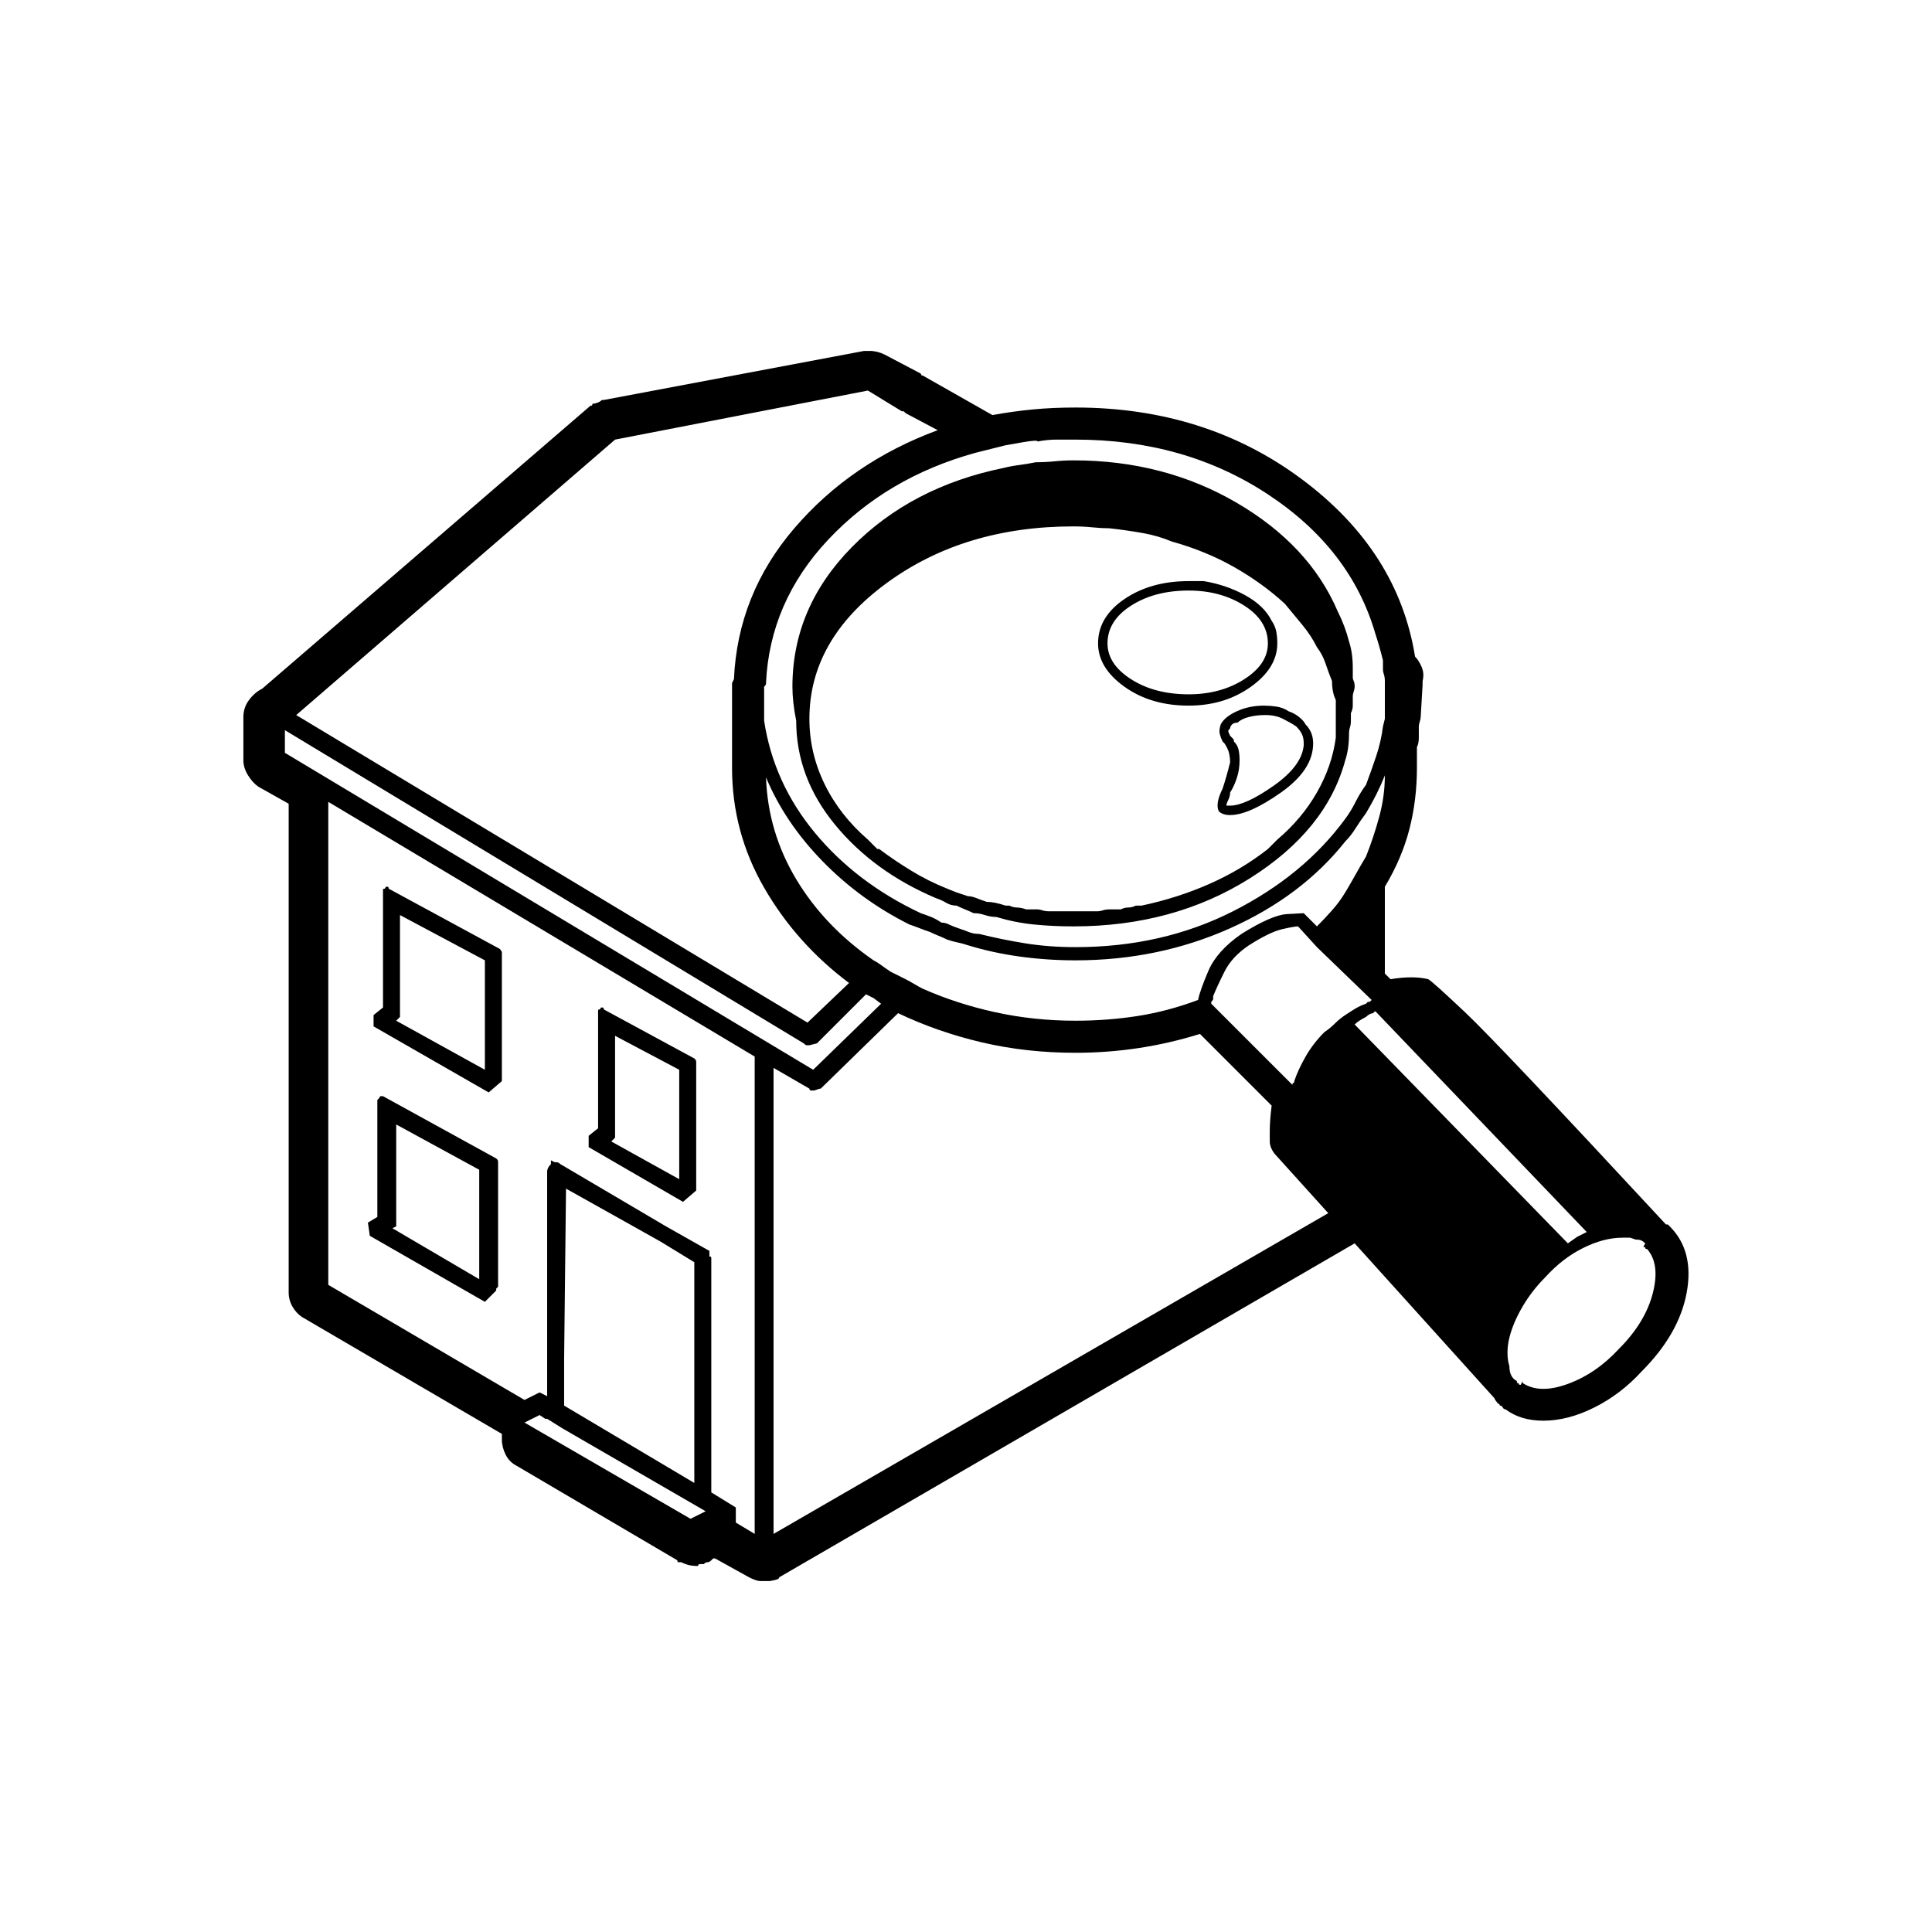
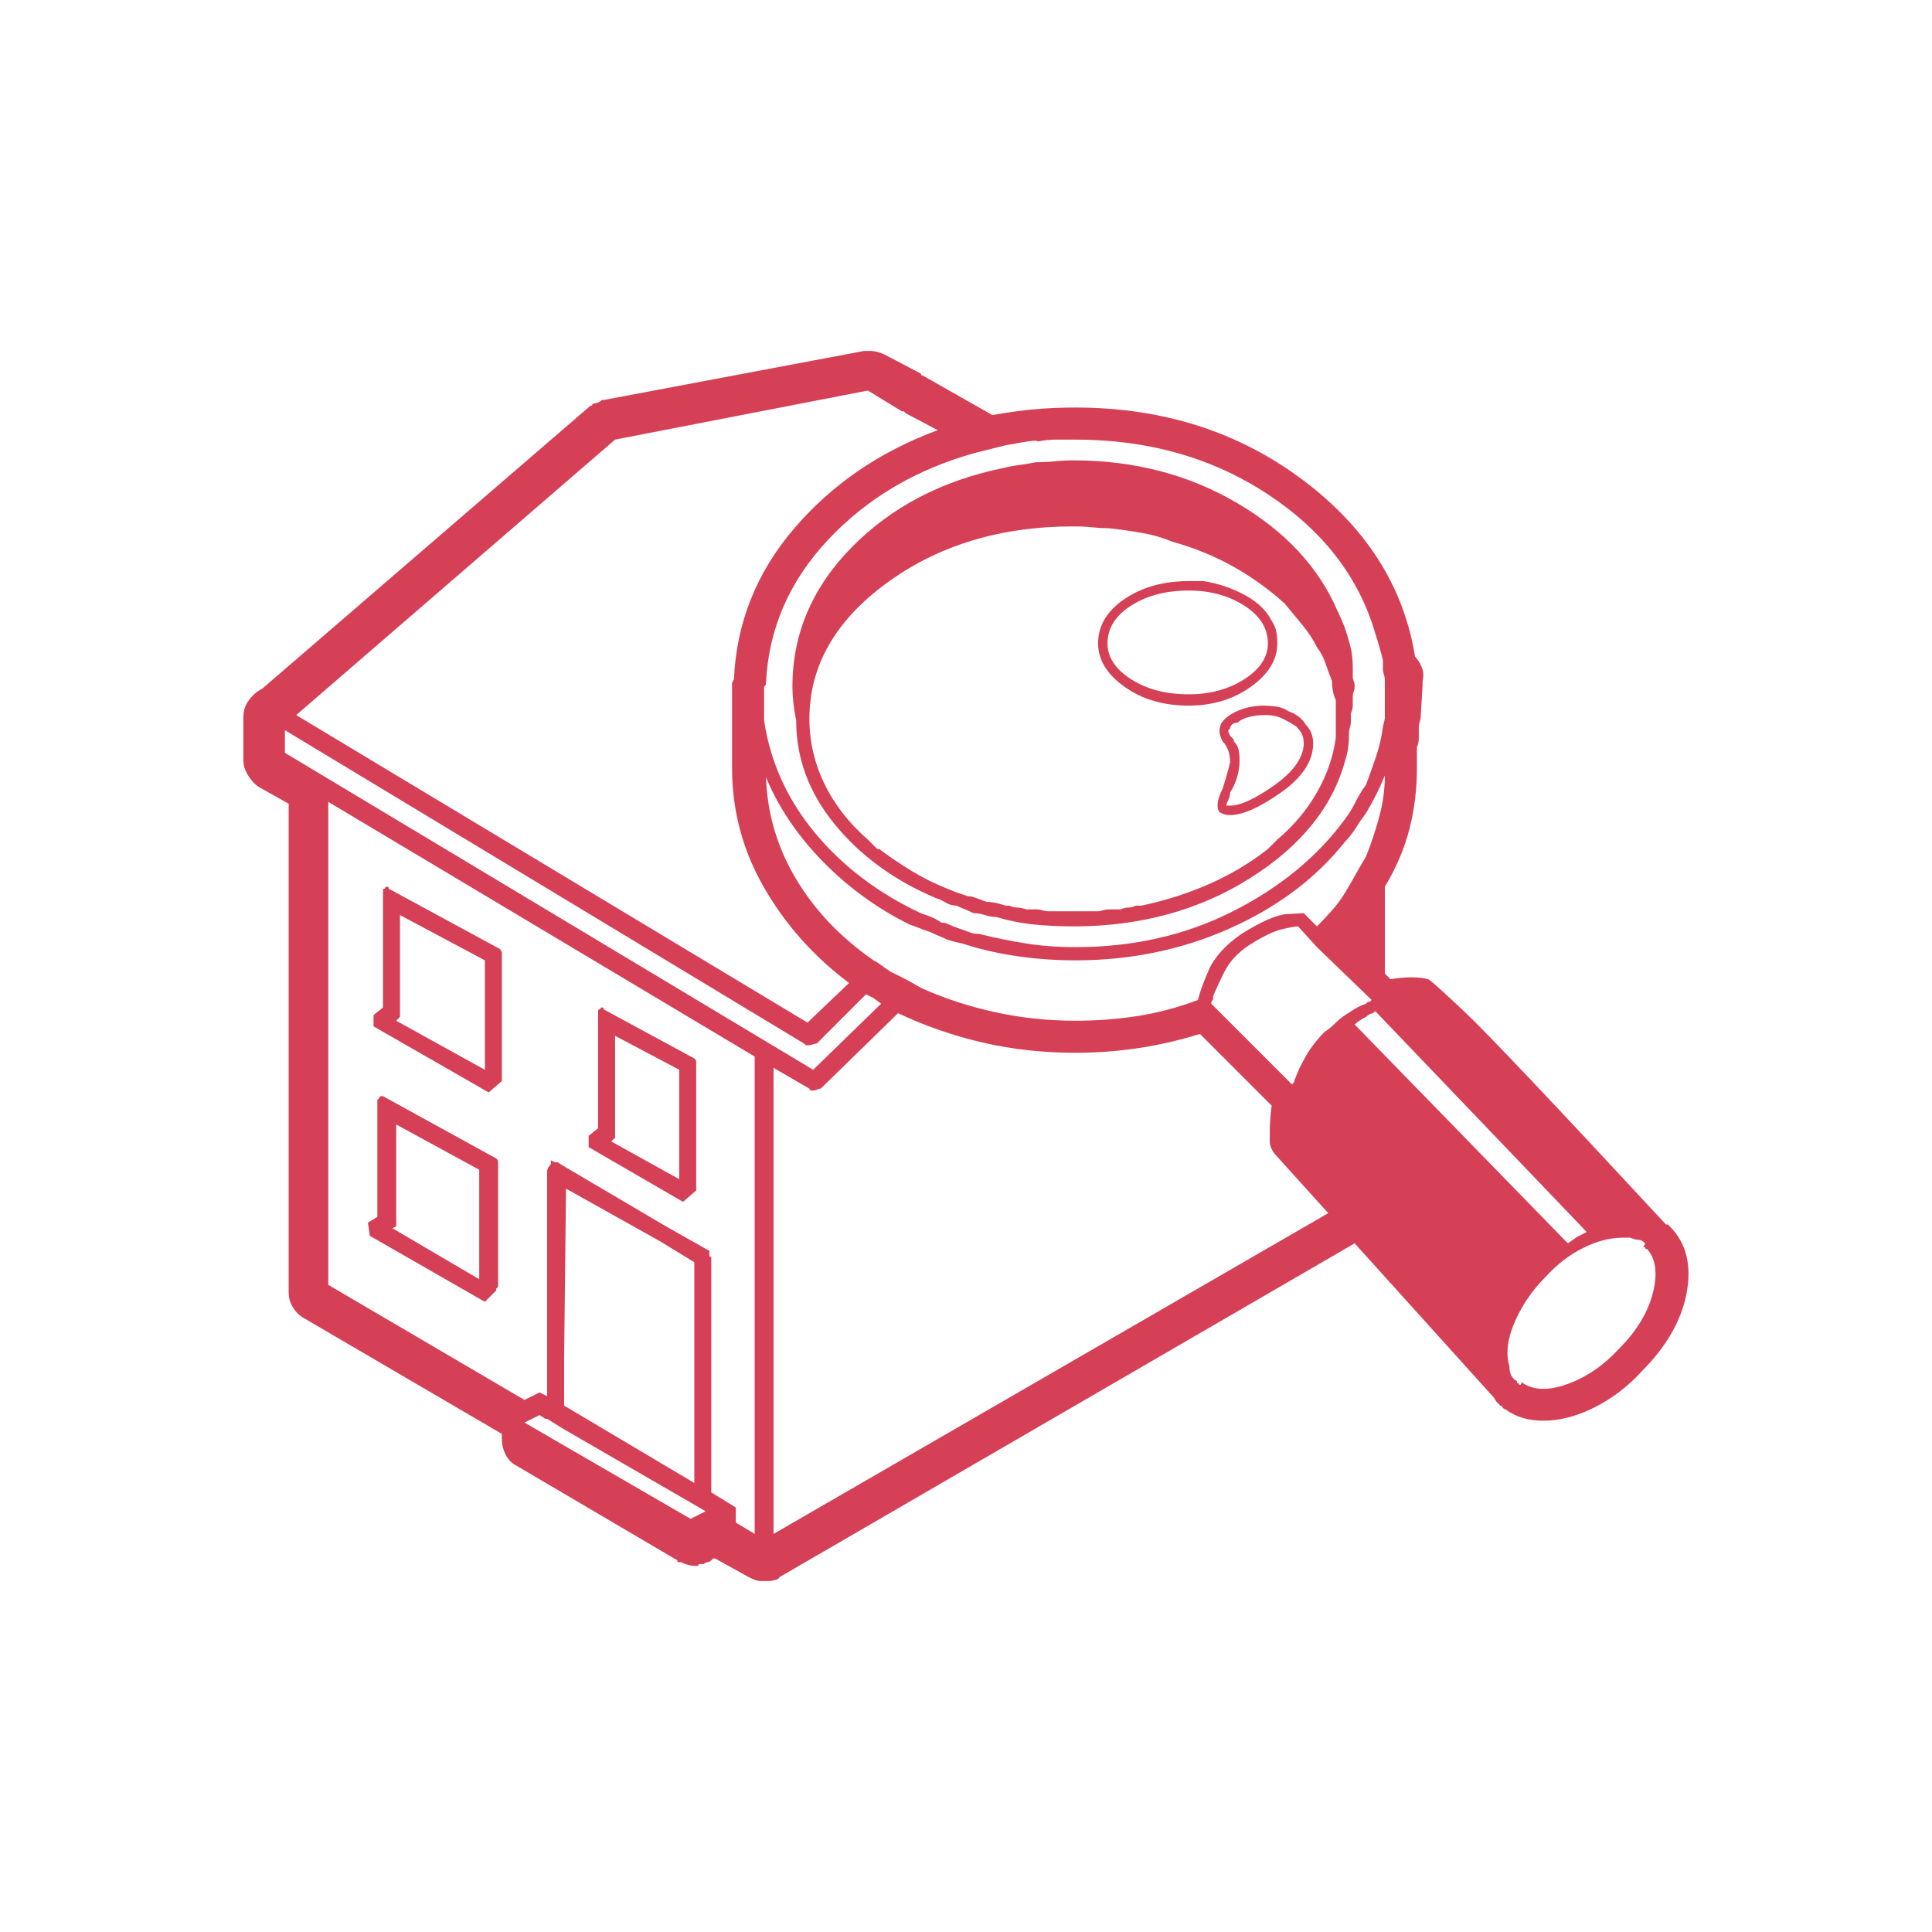
<svg xmlns="http://www.w3.org/2000/svg" version="1.1" viewBox="0 0 1024 1024">
  <g transform="matrix(1 0 0 -1 0 960)">
-     <path fill="currentColor" d="M265 457l-59 32q0 1 -0.5 1h-0.5h-0.5t-0.5 -1q-1 0 -1 -0.5v-0.5v-62l-5 -4v-6l61 -35l7 6v1v0.5v0.5v66v0.5t-1 1.5zM257 393l-47 26l2 2v54l45 -24v-58zM263 346l-60 33v0h-1h-0.5t-0.5 -1l-0.5 -0.5l-0.5 -0.5v-62l-5 -3l1 -7l61 -35l6 6v1l0.5 0.5l0.5 0.5v66 q0 1 -0.5 1.5l-0.5 0.5v0zM254 282l-46 27l2 1v54l44 -24v-58v0zM368 399l-48 26q0 1 -0.5 1h-0.5h-0.5t-0.5 -1q-1 0 -1 -0.5v-0.5v-62l-5 -4v-6l50 -29l7 6v1v0.5v0.5v66q0 1 -0.5 1.5l-0.5 0.5v0zM360 335l-36 20l2 2v54l34 -18v-58v0zM885 310l-1 1h-1v0v0 q-89 96 -106.5 112.5t-19.5 17.5q-4 1 -9 1t-11 -1l-3 3v46q9 15 13 30.5t4 32.5v5.5v5.5q1 2 1 5v6q0 1 0.5 2.5t0.5 2.5l1 17v1.5v0.5q1 4 -0.5 7.5t-3.5 5.5q-9 56 -60 94t-120 38q-12 0 -22.5 -1t-21.5 -3l-37 21h-0.5t-0.5 1l-19 10q-2 1 -4 1.5t-4 0.5h-1.5h-1.5 l-138 -26h-0.5h-0.5q-1 -1 -2.5 -1.5t-2.5 -0.5q0 -1 -0.5 -1h-0.5v0l-174 -150q-4 -2 -7 -6t-3 -9v-23q0 -4 2.5 -8t5.5 -6l16 -9v-259q0 -4 2 -7.5t5 -5.5l106 -62v-3q0 -4 2 -8t6 -6l85 -50q0 -1 0.5 -1h0.5v0h1q2 -1 4 -1.5t5 -0.5q0 1 1 1h2q1 1 2 1t2 1v0v0v0v0 l0.5 0.5l0.5 0.5v0v0h1l18 -10v0v0q2 -1 3.5 -1.5t2.5 -0.5h1.5h0.5h1.5h1.5t2.5 0.5t2.5 1.5v0v0l305 177l74 -82l0.5 -1t1.5 -2h0.5t0.5 -1q1 0 1.5 -1t1.5 -1q4 -3 9 -4.5t11 -1.5q13 0 27 7t25 19q20 20 24 42t-9 35v0zM390 153v8l-13 8v124q0 1 -0.5 1h-0.5v3l-23 13 l-56 33q-1 1 -2 1h-1l-2 1v-2q-1 -1 -1.5 -2t-0.5 -2v-98v-21l-4 2l-8 -4l-104 61v256l226 -135v-253l-10 6v0zM286 210l3 -2h1l8 -5v0l76 -44l-8 -4l-88 51l8 4v0zM368 291v-117l-69 41v25l1 90l50 -28l18 -11v0zM151 561v12l275 -166q1 -1 1.5 -1h1.5t2 0.5t2 0.5l26 26 l4 -2t4 -3l-36 -35zM725 429l-0.5 -0.5l-0.5 -0.5q-3 -1 -5.5 -2.5t-5.5 -3.5t-5.5 -4.5t-5.5 -4.5q-6 -6 -10 -13t-6 -13q0 -1 -0.5 -1t-0.5 -1l-43 43v0.5v0.5q1 1 1 1.5v1.5q2 5 6 13t13 14q11 7 17.5 8.5t8.5 1.5l10 -11l29 -28l-1 -1h-1v0zM688 381v-1v-1v1v1zM698 469 l-6 6l-0.5 0.5l-0.5 0.5q-1 0 -9 -0.5t-24 -10.5q-13 -9 -17.5 -19.5t-5.5 -15.5q-16 -6 -32 -8.5t-33 -2.5q-22 0 -42.5 4.5t-38.5 12.5q-2 1 -4.5 2.5t-4.5 2.5l-4 2l-4 2q-3 2 -5 3.5t-4 2.5q-26 18 -41 43t-16 54q10 -24 30 -44.5t46 -33.5q3 -1 5.5 -2t5.5 -2 q2 -1 4.5 -2t4.5 -2q3 -1 5.5 -1.5t5.5 -1.5q13 -4 27.5 -6t29.5 -2q44 0 82 17t61 46q3 3 5.5 7t5.5 8q3 5 5.5 10t4.5 10q0 -11 -3 -22t-7 -21q-3 -5 -5.5 -9.5t-5.5 -9.5t-7 -9.5t-8 -8.5v0zM733 605q0 -1 0.5 -2.5t0.5 -3.5v-2v-3v-0.5v-1.5v-0.5v-1.5v-0.5v-0.5v-0.5 v-0.5v-2.5v-2.5v-4t-1 -4v0v0q-1 -8 -3.5 -15.5t-5.5 -15.5q-3 -4 -5.5 -9t-5.5 -9q-22 -30 -59.5 -49t-83.5 -19q-14 0 -26.5 2t-24.5 5q-3 0 -5.5 1t-5.5 2t-5 2t-4 1q-3 2 -5.5 3t-5.5 2q-34 16 -56 42.5t-27 59.5v9.5v8.5q1 1 1 1.5v0.5q2 43 33 76t78 46l8 2l8 2 t8.5 1.5t8.5 0.5q5 1 10 1h10q58 0 102 -29t57 -74q1 -3 2 -6.5t2 -7.5v-2.5v-2.5v0zM831 301l-113 116q1 1 2.5 2t3.5 2q1 1 2 1.5t2 0.5v0.5t1 0.5l112 -117l-5 -2.5t-5 -3.5v0zM389 600l-0.5 -1l-0.5 -1v-16.5v-14.5v-7.5v-6.5q0 -34 17 -63.5t45 -50.5l-22 -21l-271 163 l169 146l134 26l18 -11h1l1 -1l17 -9q-46 -17 -76 -52t-32 -80v0zM410 147v247l19 -11q0 -1 1 -1h1q1 0 2 0.5t2 0.5l41 40q21 -10 44.5 -15.5t49.5 -5.5q17 0 33.5 2.5t32.5 7.5l38 -38q-1 -8 -1 -13.5v-5.5q0 -2 1 -4t2 -3l28 -31l-294 -170v0zM804 227v1q-2 1 -3 3t-1 5 q-1 3 -1 7t1 8q2 8 7 16.5t12 15.5q9 10 20 15.5t21 5.5h4t3 -1q2 0 3 -0.5t2 -1.5l-1 -2h0.5h0.5q0 -1 0.5 -1h0.5q7 -8 3 -23.5t-18 -29.5q-12 -13 -27 -18.5t-24 0.5v0.5v0.5l-1 -2q-1 0 -1 0.5t-1 0.5v0zM717 606q0 4 -0.5 7.5t-1.5 6.5q-1 4 -2.5 8t-3.5 8 q-15 35 -53.5 57.5t-86.5 22.5v0v0q-5 0 -10 -0.5t-10 -0.5q-5 -1 -9 -1.5t-8 -1.5q-49 -10 -80.5 -42t-31.5 -74q0 -4 0.5 -8.5t1.5 -9.5q0 -30 20.5 -55t53.5 -39q3 -1 5.5 -2.5t5.5 -1.5q2 -1 4.5 -2t4.5 -2q3 0 6 -1t6 -1q10 -3 20 -4t21 -1q53 0 93.5 25.5t50.5 62.5 q1 3 1.5 6.5t0.5 7.5q0 2 0.5 3.5t0.5 3.5v1.5v0.5v1v1q1 2 1 4v5q0 1 0.5 2.5t0.5 2.5q0 2 -0.5 3t-0.5 2v3v2v0zM677 515l-2 -2l-2 -2l-1 -1v0q-14 -11 -31 -18.5t-36 -11.5h-1.5h-1.5q-2 -1 -4 -1t-4 -1h-3.5h-2.5q-2 0 -3.5 -0.5t-2.5 -0.5h-7h-6h-7h-6q-2 0 -3.5 0.5 t-2.5 0.5h-3.5h-2.5q-3 1 -5 1t-4 1v0v0h-1.5h-0.5q-3 1 -5.5 1.5t-4.5 0.5q-3 1 -5.5 2t-4.5 1l-6 2t-5 2q-10 4 -19 9.5t-17 11.5h-1v0l-2.5 2.5l-2.5 2.5q-15 13 -23 29.5t-8 34.5q0 42 41 72t99 30q5 0 10 -0.5t9 -0.5q9 -1 17.5 -2.5t15.5 -4.5q18 -5 33 -13.5 t27 -19.5q5 -6 9.5 -11.5t7.5 -11.5q3 -4 4.5 -8.5t3.5 -9.5q0 -3 0.5 -5.5t1.5 -4.5v-4.5v-4.5v-0.5v-0.5v-5v-5q-2 -15 -10 -29t-21 -25v0zM677 619q0 3 -0.5 6t-2.5 6q-4 8 -14 13.5t-22 7.5h-4h-4q-20 0 -34 -9.5t-14 -23.5q0 -13 14 -23t34 -10q19 0 33 10t14 23v0z M630 592q-18 0 -30.5 8t-12.5 19q0 12 12.5 20t30.5 8q17 0 29.5 -8t12.5 -20q0 -11 -12.5 -19t-29.5 -8zM692 576q-1 2 -3.5 4t-5.5 3q-3 2 -6.5 2.5t-6.5 0.5q-8 0 -14.5 -3t-8.5 -7v0v0q-1 -3 -0.5 -5t1.5 -4l0.5 -0.5l0.5 -0.5q2 -3 2.5 -5.5t0.5 -4.5q-1 -4 -2 -7.5 t-2 -6.5q-2 -4 -2.5 -7t0.5 -5q1 -1 2.5 -1.5t3.5 -0.5q10 0 27 12t17 26v0v0q0 3 -1 5.5t-3 4.5zM652 533h-1.5h-0.5v0v0q0 1 1 3t1 4q2 3 3.5 7.5t1.5 9.5q0 3 -0.5 5.5t-2.5 4.5q0 1 -0.5 1.5l-1.5 1.5q-1 2 -1 2.5t1 1.5q0 1 1 2t3 1q2 2 6 3t8 1h0.5h0.5q5 0 9 -2t7 -4 q2 -2 3 -4t1 -5v-0.5v-0.5q-1 -11 -16 -21.5t-23 -10.5v0z" />
+     <path fill="#d64057" d="M265 457l-59 32q0 1 -0.5 1h-0.5h-0.5t-0.5 -1q-1 0 -1 -0.5v-0.5v-62l-5 -4v-6l61 -35l7 6v1v0.5v0.5v66v0.5t-1 1.5zM257 393l-47 26l2 2v54l45 -24v-58zM263 346l-60 33v0h-1h-0.5t-0.5 -1l-0.5 -0.5l-0.5 -0.5v-62l-5 -3l1 -7l61 -35l6 6v1l0.5 0.5l0.5 0.5v66 q0 1 -0.5 1.5l-0.5 0.5v0zM254 282l-46 27l2 1v54l44 -24v-58v0zM368 399l-48 26q0 1 -0.5 1h-0.5h-0.5t-0.5 -1q-1 0 -1 -0.5v-0.5v-62l-5 -4v-6l50 -29l7 6v1v0.5v0.5v66q0 1 -0.5 1.5l-0.5 0.5v0zM360 335l-36 20l2 2v54l34 -18v-58v0zM885 310l-1 1h-1v0v0 q-89 96 -106.5 112.5t-19.5 17.5q-4 1 -9 1t-11 -1l-3 3v46q9 15 13 30.5t4 32.5v5.5v5.5q1 2 1 5v6q0 1 0.5 2.5t0.5 2.5l1 17v1.5v0.5q1 4 -0.5 7.5t-3.5 5.5q-9 56 -60 94t-120 38q-12 0 -22.5 -1t-21.5 -3l-37 21h-0.5t-0.5 1l-19 10q-2 1 -4 1.5t-4 0.5h-1.5h-1.5 l-138 -26h-0.5h-0.5q-1 -1 -2.5 -1.5t-2.5 -0.5q0 -1 -0.5 -1h-0.5v0l-174 -150q-4 -2 -7 -6t-3 -9v-23q0 -4 2.5 -8t5.5 -6l16 -9v-259q0 -4 2 -7.5t5 -5.5l106 -62v-3q0 -4 2 -8t6 -6l85 -50q0 -1 0.5 -1h0.5v0h1q2 -1 4 -1.5t5 -0.5q0 1 1 1h2q1 1 2 1t2 1v0v0v0v0 l0.5 0.5l0.5 0.5v0v0h1l18 -10v0v0q2 -1 3.5 -1.5t2.5 -0.5h1.5h0.5h1.5h1.5t2.5 0.5t2.5 1.5v0v0l305 177l74 -82l0.5 -1t1.5 -2h0.5t0.5 -1q1 0 1.5 -1t1.5 -1q4 -3 9 -4.5t11 -1.5q13 0 27 7t25 19q20 20 24 42t-9 35v0zM390 153v8l-13 8v124q0 1 -0.5 1h-0.5v3l-23 13 l-56 33q-1 1 -2 1h-1l-2 1v-2q-1 -1 -1.5 -2t-0.5 -2v-98v-21l-4 2l-8 -4l-104 61v256l226 -135v-253l-10 6v0zM286 210l3 -2h1l8 -5v0l76 -44l-8 -4l-88 51l8 4v0zM368 291v-117l-69 41v25l1 90l50 -28l18 -11v0zM151 561v12l275 -166q1 -1 1.5 -1h1.5t2 0.5t2 0.5l26 26 l4 -2t4 -3l-36 -35zM725 429l-0.5 -0.5l-0.5 -0.5q-3 -1 -5.5 -2.5t-5.5 -3.5t-5.5 -4.5t-5.5 -4.5q-6 -6 -10 -13t-6 -13q0 -1 -0.5 -1t-0.5 -1l-43 43v0.5v0.5q1 1 1 1.5v1.5q2 5 6 13t13 14q11 7 17.5 8.5t8.5 1.5l10 -11l29 -28l-1 -1h-1v0zM688 381v-1v-1v1v1zM698 469 l-6 6l-0.5 0.5l-0.5 0.5q-1 0 -9 -0.5t-24 -10.5q-13 -9 -17.5 -19.5t-5.5 -15.5q-16 -6 -32 -8.5t-33 -2.5q-22 0 -42.5 4.5t-38.5 12.5q-2 1 -4.5 2.5t-4.5 2.5l-4 2l-4 2q-3 2 -5 3.5t-4 2.5q-26 18 -41 43t-16 54q10 -24 30 -44.5t46 -33.5q3 -1 5.5 -2t5.5 -2 q2 -1 4.5 -2t4.5 -2q3 -1 5.5 -1.5t5.5 -1.5q13 -4 27.5 -6t29.5 -2q44 0 82 17t61 46q3 3 5.5 7t5.5 8q3 5 5.5 10t4.5 10q0 -11 -3 -22t-7 -21q-3 -5 -5.5 -9.5t-5.5 -9.5t-7 -9.5t-8 -8.5v0zM733 605q0 -1 0.5 -2.5t0.5 -3.5v-2v-3v-0.5v-1.5v-0.5v-1.5v-0.5v-0.5v-0.5 v-0.5v-2.5v-2.5v-4t-1 -4v0v0q-1 -8 -3.5 -15.5t-5.5 -15.5q-3 -4 -5.5 -9t-5.5 -9q-22 -30 -59.5 -49t-83.5 -19q-14 0 -26.5 2t-24.5 5q-3 0 -5.5 1t-5.5 2t-5 2t-4 1q-3 2 -5.5 3t-5.5 2q-34 16 -56 42.5t-27 59.5v9.5v8.5q1 1 1 1.5v0.5q2 43 33 76t78 46l8 2l8 2 t8.5 1.5t8.5 0.5q5 1 10 1h10q58 0 102 -29t57 -74q1 -3 2 -6.5t2 -7.5v-2.5v-2.5v0zM831 301l-113 116q1 1 2.5 2t3.5 2q1 1 2 1.5t2 0.5v0.5t1 0.5l112 -117l-5 -2.5t-5 -3.5v0zM389 600l-0.5 -1l-0.5 -1v-16.5v-14.5v-7.5v-6.5q0 -34 17 -63.5t45 -50.5l-22 -21l-271 163 l169 146l134 26l18 -11h1l1 -1l17 -9q-46 -17 -76 -52t-32 -80v0zM410 147v247l19 -11q0 -1 1 -1h1q1 0 2 0.5t2 0.5l41 40q21 -10 44.5 -15.5t49.5 -5.5q17 0 33.5 2.5t32.5 7.5l38 -38q-1 -8 -1 -13.5v-5.5q0 -2 1 -4t2 -3l28 -31l-294 -170v0zM804 227v1q-2 1 -3 3t-1 5 q-1 3 -1 7t1 8q2 8 7 16.5t12 15.5q9 10 20 15.5t21 5.5h4t3 -1q2 0 3 -0.5t2 -1.5l-1 -2h0.5h0.5q0 -1 0.5 -1h0.5q7 -8 3 -23.5t-18 -29.5q-12 -13 -27 -18.5t-24 0.5v0.5v0.5l-1 -2q-1 0 -1 0.5t-1 0.5v0zM717 606q0 4 -0.5 7.5t-1.5 6.5q-1 4 -2.5 8t-3.5 8 q-15 35 -53.5 57.5t-86.5 22.5v0v0q-5 0 -10 -0.5t-10 -0.5q-5 -1 -9 -1.5t-8 -1.5q-49 -10 -80.5 -42t-31.5 -74q0 -4 0.5 -8.5t1.5 -9.5q0 -30 20.5 -55t53.5 -39q3 -1 5.5 -2.5t5.5 -1.5q2 -1 4.5 -2t4.5 -2q3 0 6 -1t6 -1q10 -3 20 -4t21 -1q53 0 93.5 25.5t50.5 62.5 q1 3 1.5 6.5t0.5 7.5q0 2 0.5 3.5t0.5 3.5v1.5v0.5v1v1q1 2 1 4v5q0 1 0.5 2.5t0.5 2.5q0 2 -0.5 3t-0.5 2v3v2v0zM677 515l-2 -2l-2 -2l-1 -1v0q-14 -11 -31 -18.5t-36 -11.5h-1.5h-1.5q-2 -1 -4 -1t-4 -1h-3.5h-2.5q-2 0 -3.5 -0.5t-2.5 -0.5h-7h-6h-7h-6q-2 0 -3.5 0.5 t-2.5 0.5h-3.5h-2.5q-3 1 -5 1t-4 1v0v0h-1.5h-0.5q-3 1 -5.5 1.5t-4.5 0.5q-3 1 -5.5 2t-4.5 1l-6 2t-5 2q-10 4 -19 9.5t-17 11.5h-1v0l-2.5 2.5l-2.5 2.5q-15 13 -23 29.5t-8 34.5q0 42 41 72t99 30q5 0 10 -0.5t9 -0.5q9 -1 17.5 -2.5t15.5 -4.5q18 -5 33 -13.5 t27 -19.5q5 -6 9.5 -11.5t7.5 -11.5q3 -4 4.5 -8.5t3.5 -9.5q0 -3 0.5 -5.5t1.5 -4.5v-4.5v-4.5v-0.5v-0.5v-5v-5q-2 -15 -10 -29t-21 -25v0zM677 619q0 3 -0.5 6t-2.5 6q-4 8 -14 13.5t-22 7.5h-4h-4q-20 0 -34 -9.5t-14 -23.5q0 -13 14 -23t34 -10q19 0 33 10t14 23v0z M630 592q-18 0 -30.5 8t-12.5 19q0 12 12.5 20t30.5 8q17 0 29.5 -8t12.5 -20q0 -11 -12.5 -19t-29.5 -8zM692 576q-1 2 -3.5 4t-5.5 3q-3 2 -6.5 2.5t-6.5 0.5q-8 0 -14.5 -3t-8.5 -7v0v0q-1 -3 -0.5 -5t1.5 -4l0.5 -0.5l0.5 -0.5q2 -3 2.5 -5.5t0.5 -4.5q-1 -4 -2 -7.5 t-2 -6.5q-2 -4 -2.5 -7t0.5 -5q1 -1 2.5 -1.5t3.5 -0.5q10 0 27 12t17 26v0v0q0 3 -1 5.5t-3 4.5zM652 533h-1.5h-0.5v0v0q0 1 1 3t1 4q2 3 3.5 7.5t1.5 9.5q0 3 -0.5 5.5t-2.5 4.5q0 1 -0.5 1.5l-1.5 1.5q-1 2 -1 2.5t1 1.5q0 1 1 2t3 1q2 2 6 3t8 1h0.5h0.5q5 0 9 -2t7 -4 q2 -2 3 -4t1 -5v-0.5v-0.5q-1 -11 -16 -21.5t-23 -10.5v0z" />
  </g>
</svg>
